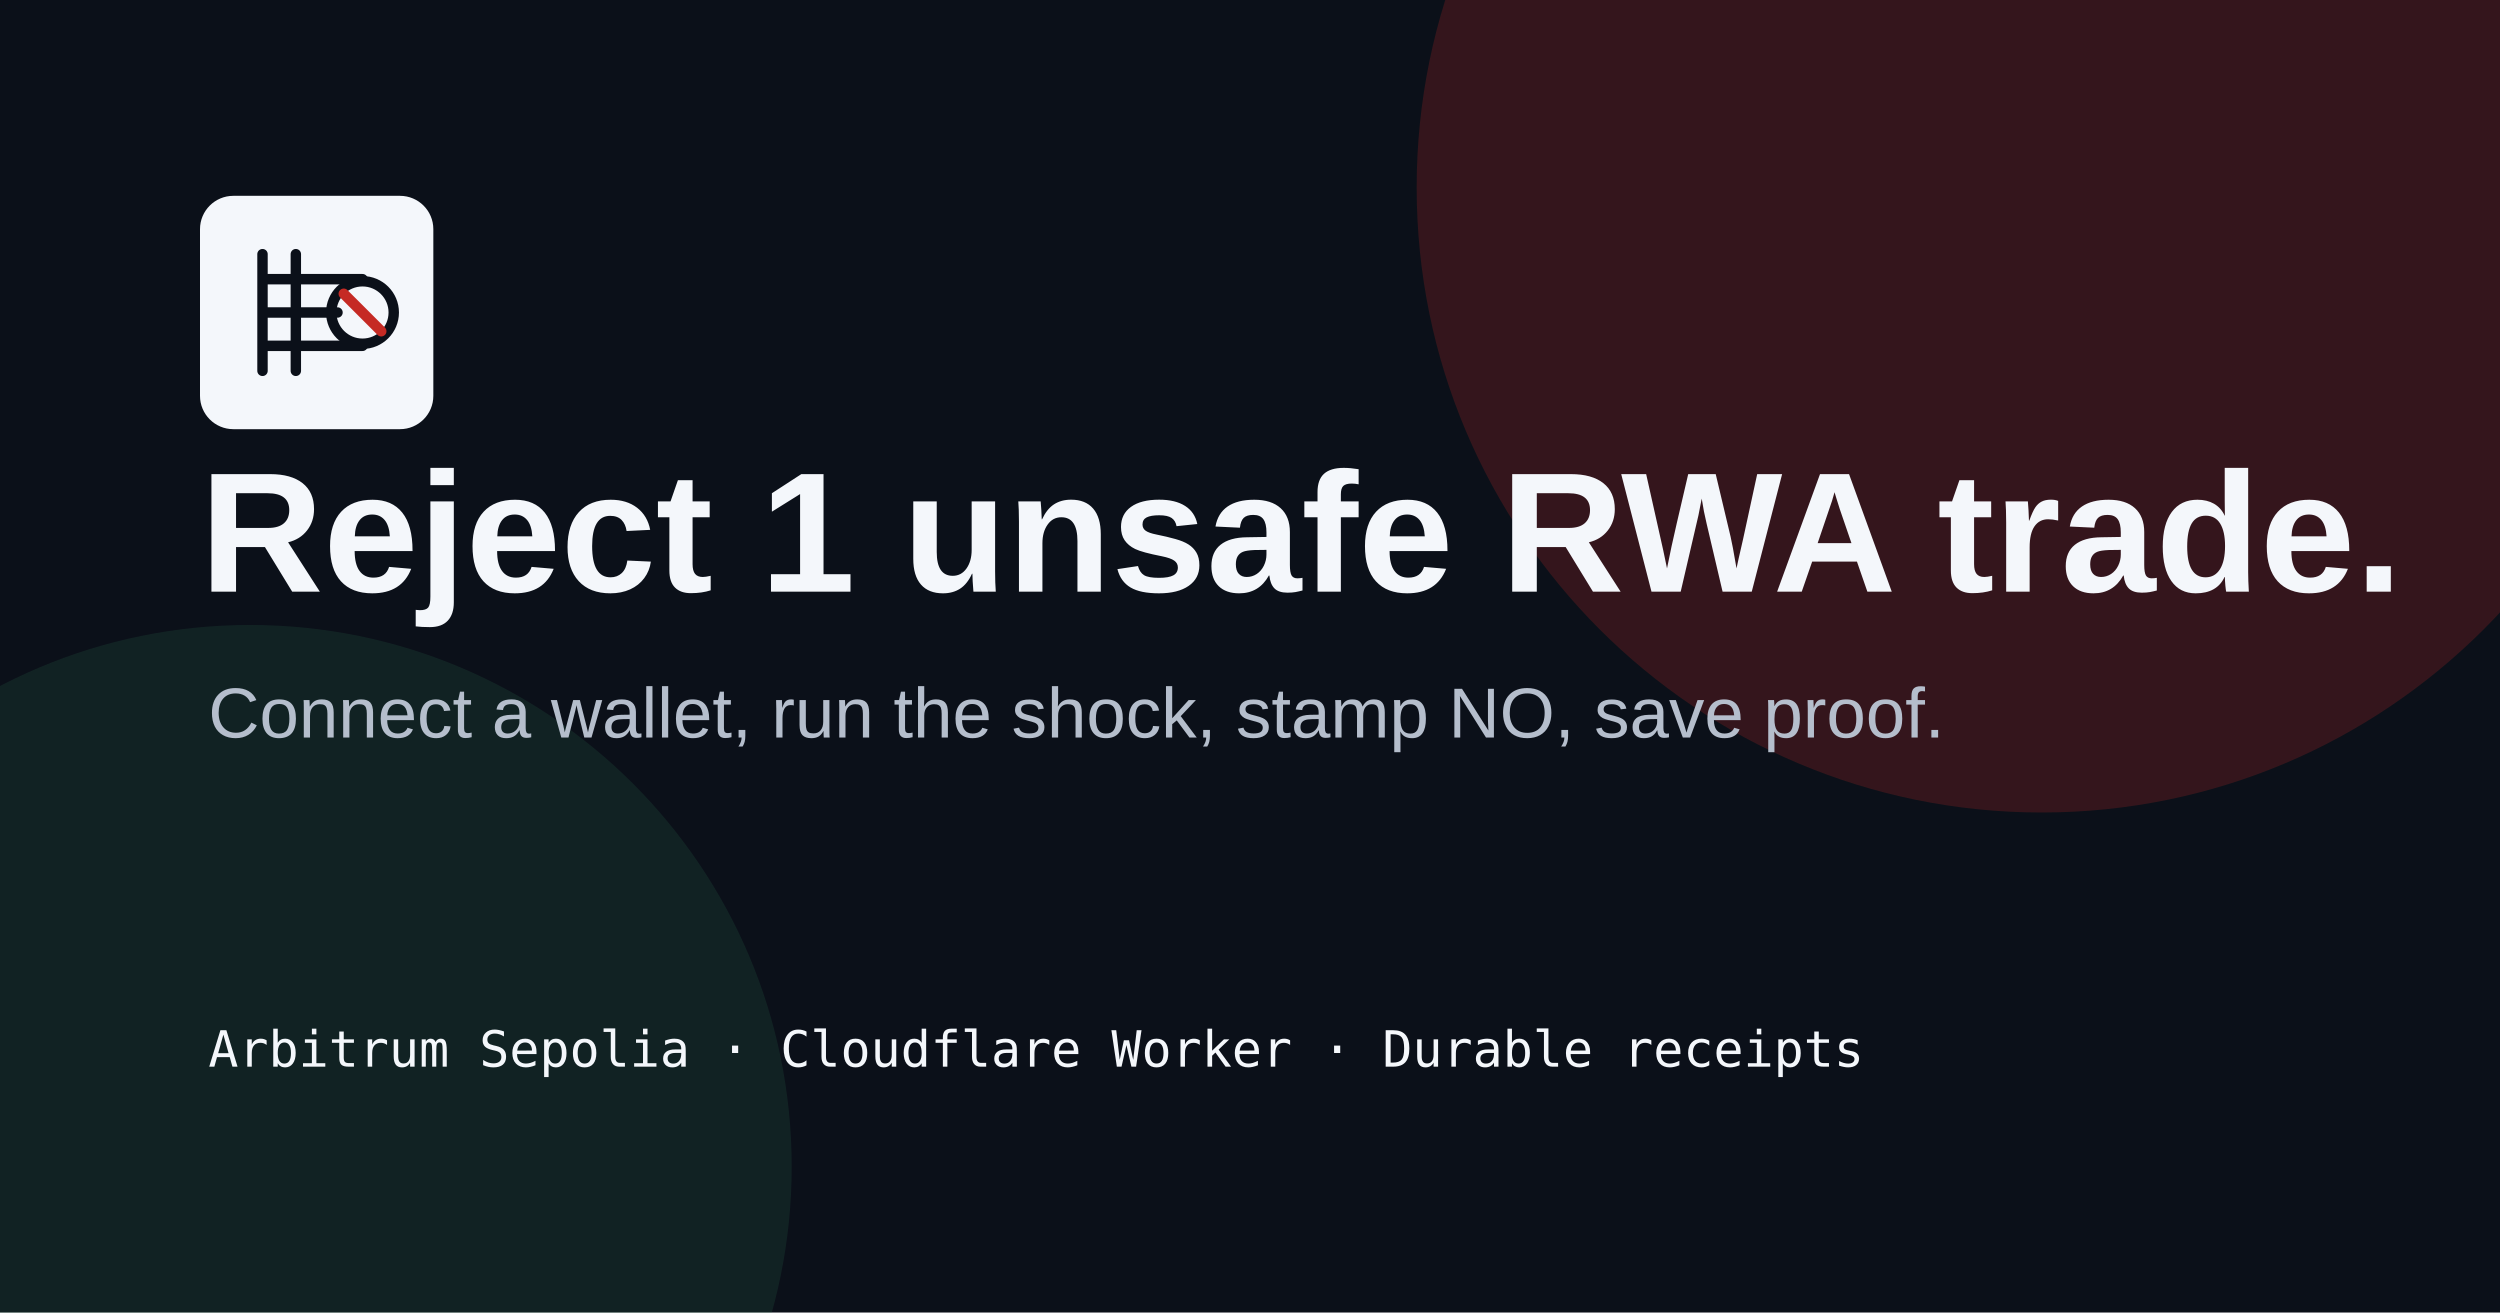
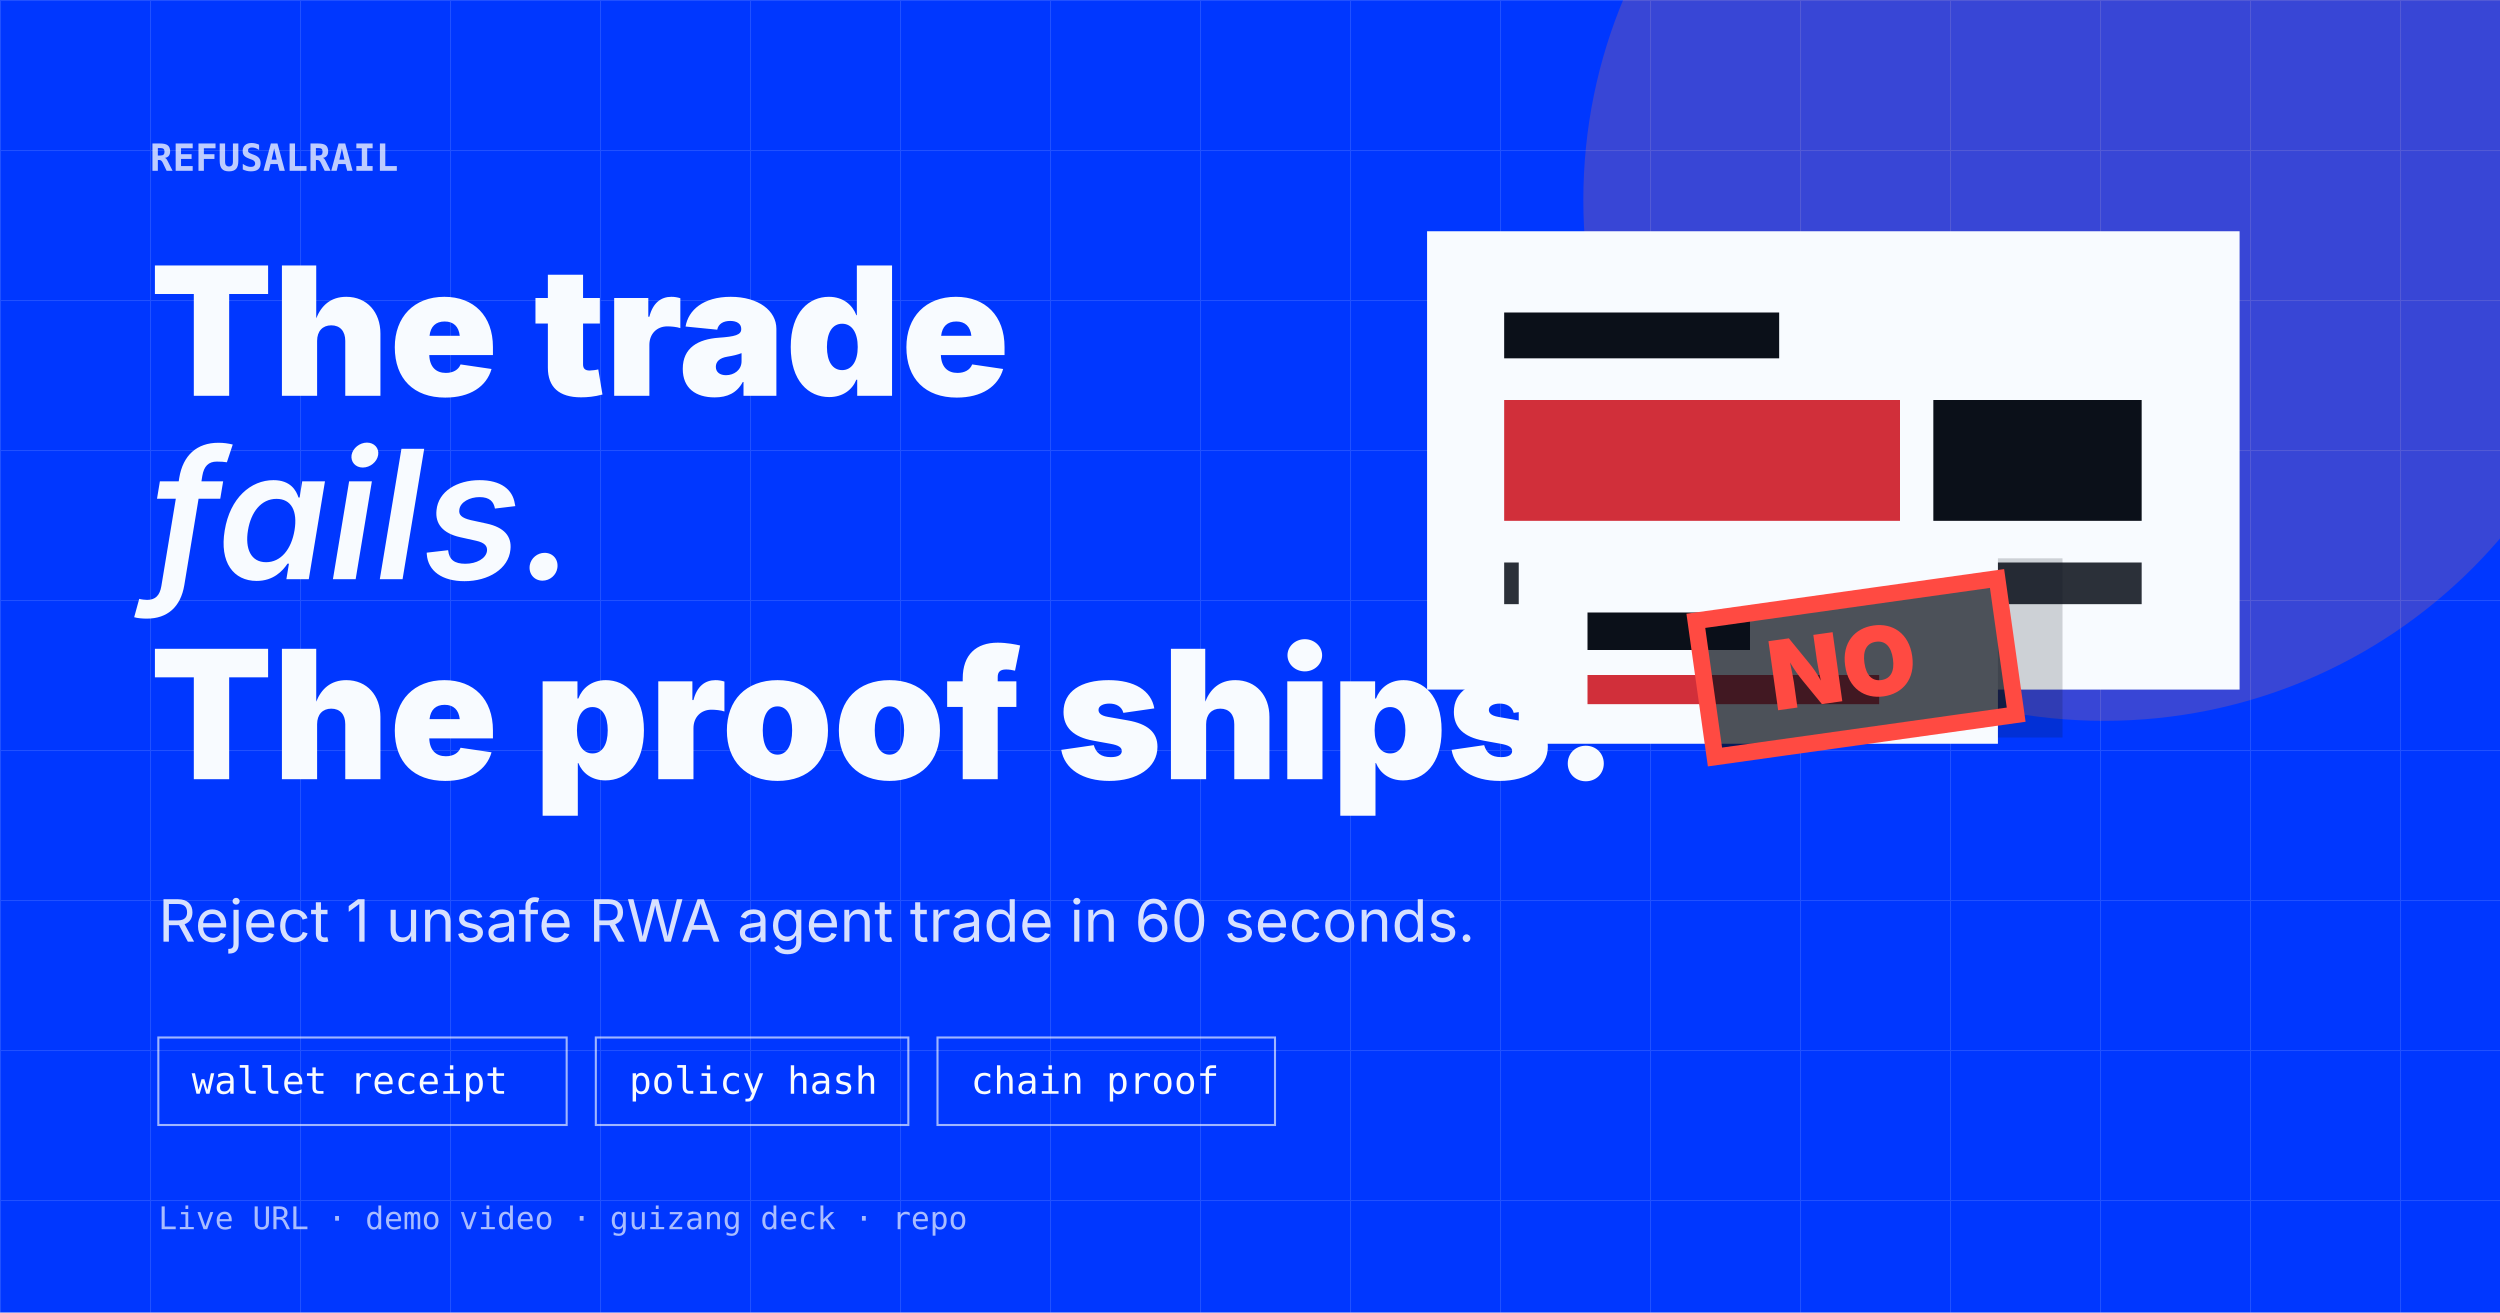
<svg xmlns="http://www.w3.org/2000/svg" viewBox="0 0 1200 630" aria-label="RefusalRail social preview">
-   <rect width="1200" height="630" fill="#0b1019" />
-   <circle cx="980" cy="90" r="300" fill="#c52a24" opacity=".22" />
-   <circle cx="120" cy="560" r="260" fill="#33885c" opacity=".16" />
-   <g transform="translate(96 94)">
-     <rect width="112" height="112" rx="16" fill="#f4f7fb" />
-     <g fill="none" stroke="#0b1019" stroke-linecap="round" stroke-linejoin="round" transform="translate(6 6)">
-       <path d="M24 22v56" stroke-width="5" />
-       <path d="M40 22v56" stroke-width="5" />
-       <path d="M26 34h46" stroke-width="5" />
-       <path d="M26 50h34" stroke-width="5" />
-       <path d="M26 66h46" stroke-width="5" />
-       <circle cx="72" cy="50" r="15" stroke-width="5" />
-       <path d="M63 41l18 18" stroke="#c52a24" stroke-width="5" />
+   <defs>
+     <pattern id="grid" width="72" height="72" patternUnits="userSpaceOnUse">
+       <path d="M72 0H0v72" fill="none" stroke="#ffffff" stroke-opacity=".13" stroke-width="1" />
+     </pattern>
+   </defs>
+   <rect width="1200" height="630" fill="#0037ff" />
+   <rect width="1200" height="630" fill="url(#grid)" />
+   <circle cx="1010" cy="96" r="250" fill="#ff7a45" opacity=".22" />
+   <text x="72" y="82" fill="#f8fbff" fill-opacity=".76" font-family="Menlo, monospace" font-size="18" font-weight="700">REFUSALRAIL</text>
+   <text x="72" y="190" fill="#f8fbff" font-family="Inter, Helvetica, Arial, sans-serif" font-size="86" font-weight="900">The trade</text>
+   <text x="72" y="278" fill="#f8fbff" font-family="Inter, Helvetica, Arial, sans-serif" font-size="86" font-style="italic" font-weight="560">fails.</text>
+   <text x="72" y="374" fill="#f8fbff" font-family="Inter, Helvetica, Arial, sans-serif" font-size="86" font-weight="900">The proof ships.</text>
+   <text x="76" y="452" fill="#f8fbff" fill-opacity=".86" font-family="Inter, Helvetica, Arial, sans-serif" font-size="28">Reject 1 unsafe RWA agent trade in 60 seconds.</text>
+   <g font-family="Menlo, monospace" font-size="18" fill="#f8fbff">
+     <rect x="76" y="498" width="196" height="42" fill="none" stroke="#f8fbff" stroke-opacity=".64" />
+     <text x="92" y="525">wallet receipt</text>
+     <rect x="286" y="498" width="150" height="42" fill="none" stroke="#f8fbff" stroke-opacity=".64" />
+     <text x="302" y="525">policy hash</text>
+     <rect x="450" y="498" width="162" height="42" fill="none" stroke="#f8fbff" stroke-opacity=".64" />
+     <text x="466" y="525">chain proof</text>
+   </g>
+   <g transform="translate(690 116)">
+     <rect x="0" y="0" width="380" height="210" fill="#f8fbff" stroke="#f8fbff" stroke-width="10" />
+     <rect x="32" y="34" width="132" height="22" fill="#0b1019" />
+     <rect x="32" y="76" width="190" height="58" fill="#d12f3a" />
+     <rect x="238" y="76" width="100" height="58" fill="#0b1019" />
+     <rect x="32" y="154" width="306" height="20" fill="#0b1019" opacity=".86" />
+     <rect x="70" y="152" width="230" height="86" fill="#0b1019" opacity=".18" />
+     <rect x="44" y="150" width="220" height="86" fill="#f8fbff" stroke="#f8fbff" stroke-width="10" />
+     <rect x="72" y="178" width="78" height="18" fill="#0b1019" />
+     <rect x="72" y="208" width="140" height="14" fill="#d12f3a" />
+     <g transform="translate(124 182) rotate(-8)">
+       <rect width="146" height="66" fill="#0b1019" fill-opacity=".72" stroke="#ff4a42" stroke-width="8" />
+       <text x="31" y="48" fill="#ff4a42" font-family="Inter, Helvetica, Arial, sans-serif" font-size="46" font-weight="900">NO</text>
    </g>
  </g>
-   <text x="96" y="284" fill="#f4f7fb" font-family="Geist, Arial, sans-serif" font-size="82" font-weight="850">Reject 1 unsafe RWA trade.</text>
-   <text x="100" y="354" fill="#b5becc" font-family="Geist, Arial, sans-serif" font-size="34">Connect a wallet, run the shock, stamp NO, save proof.</text>
-   <text x="100" y="512" fill="#f4f7fb" font-family="Geist Mono, Menlo, monospace" font-size="24">Arbitrum Sepolia · Cloudflare Worker · Durable receipts</text>
+   <text x="76" y="590" fill="#f8fbff" fill-opacity=".68" font-family="Menlo, monospace" font-size="15">Live URL · demo video · guizang deck · repo</text>
</svg>
